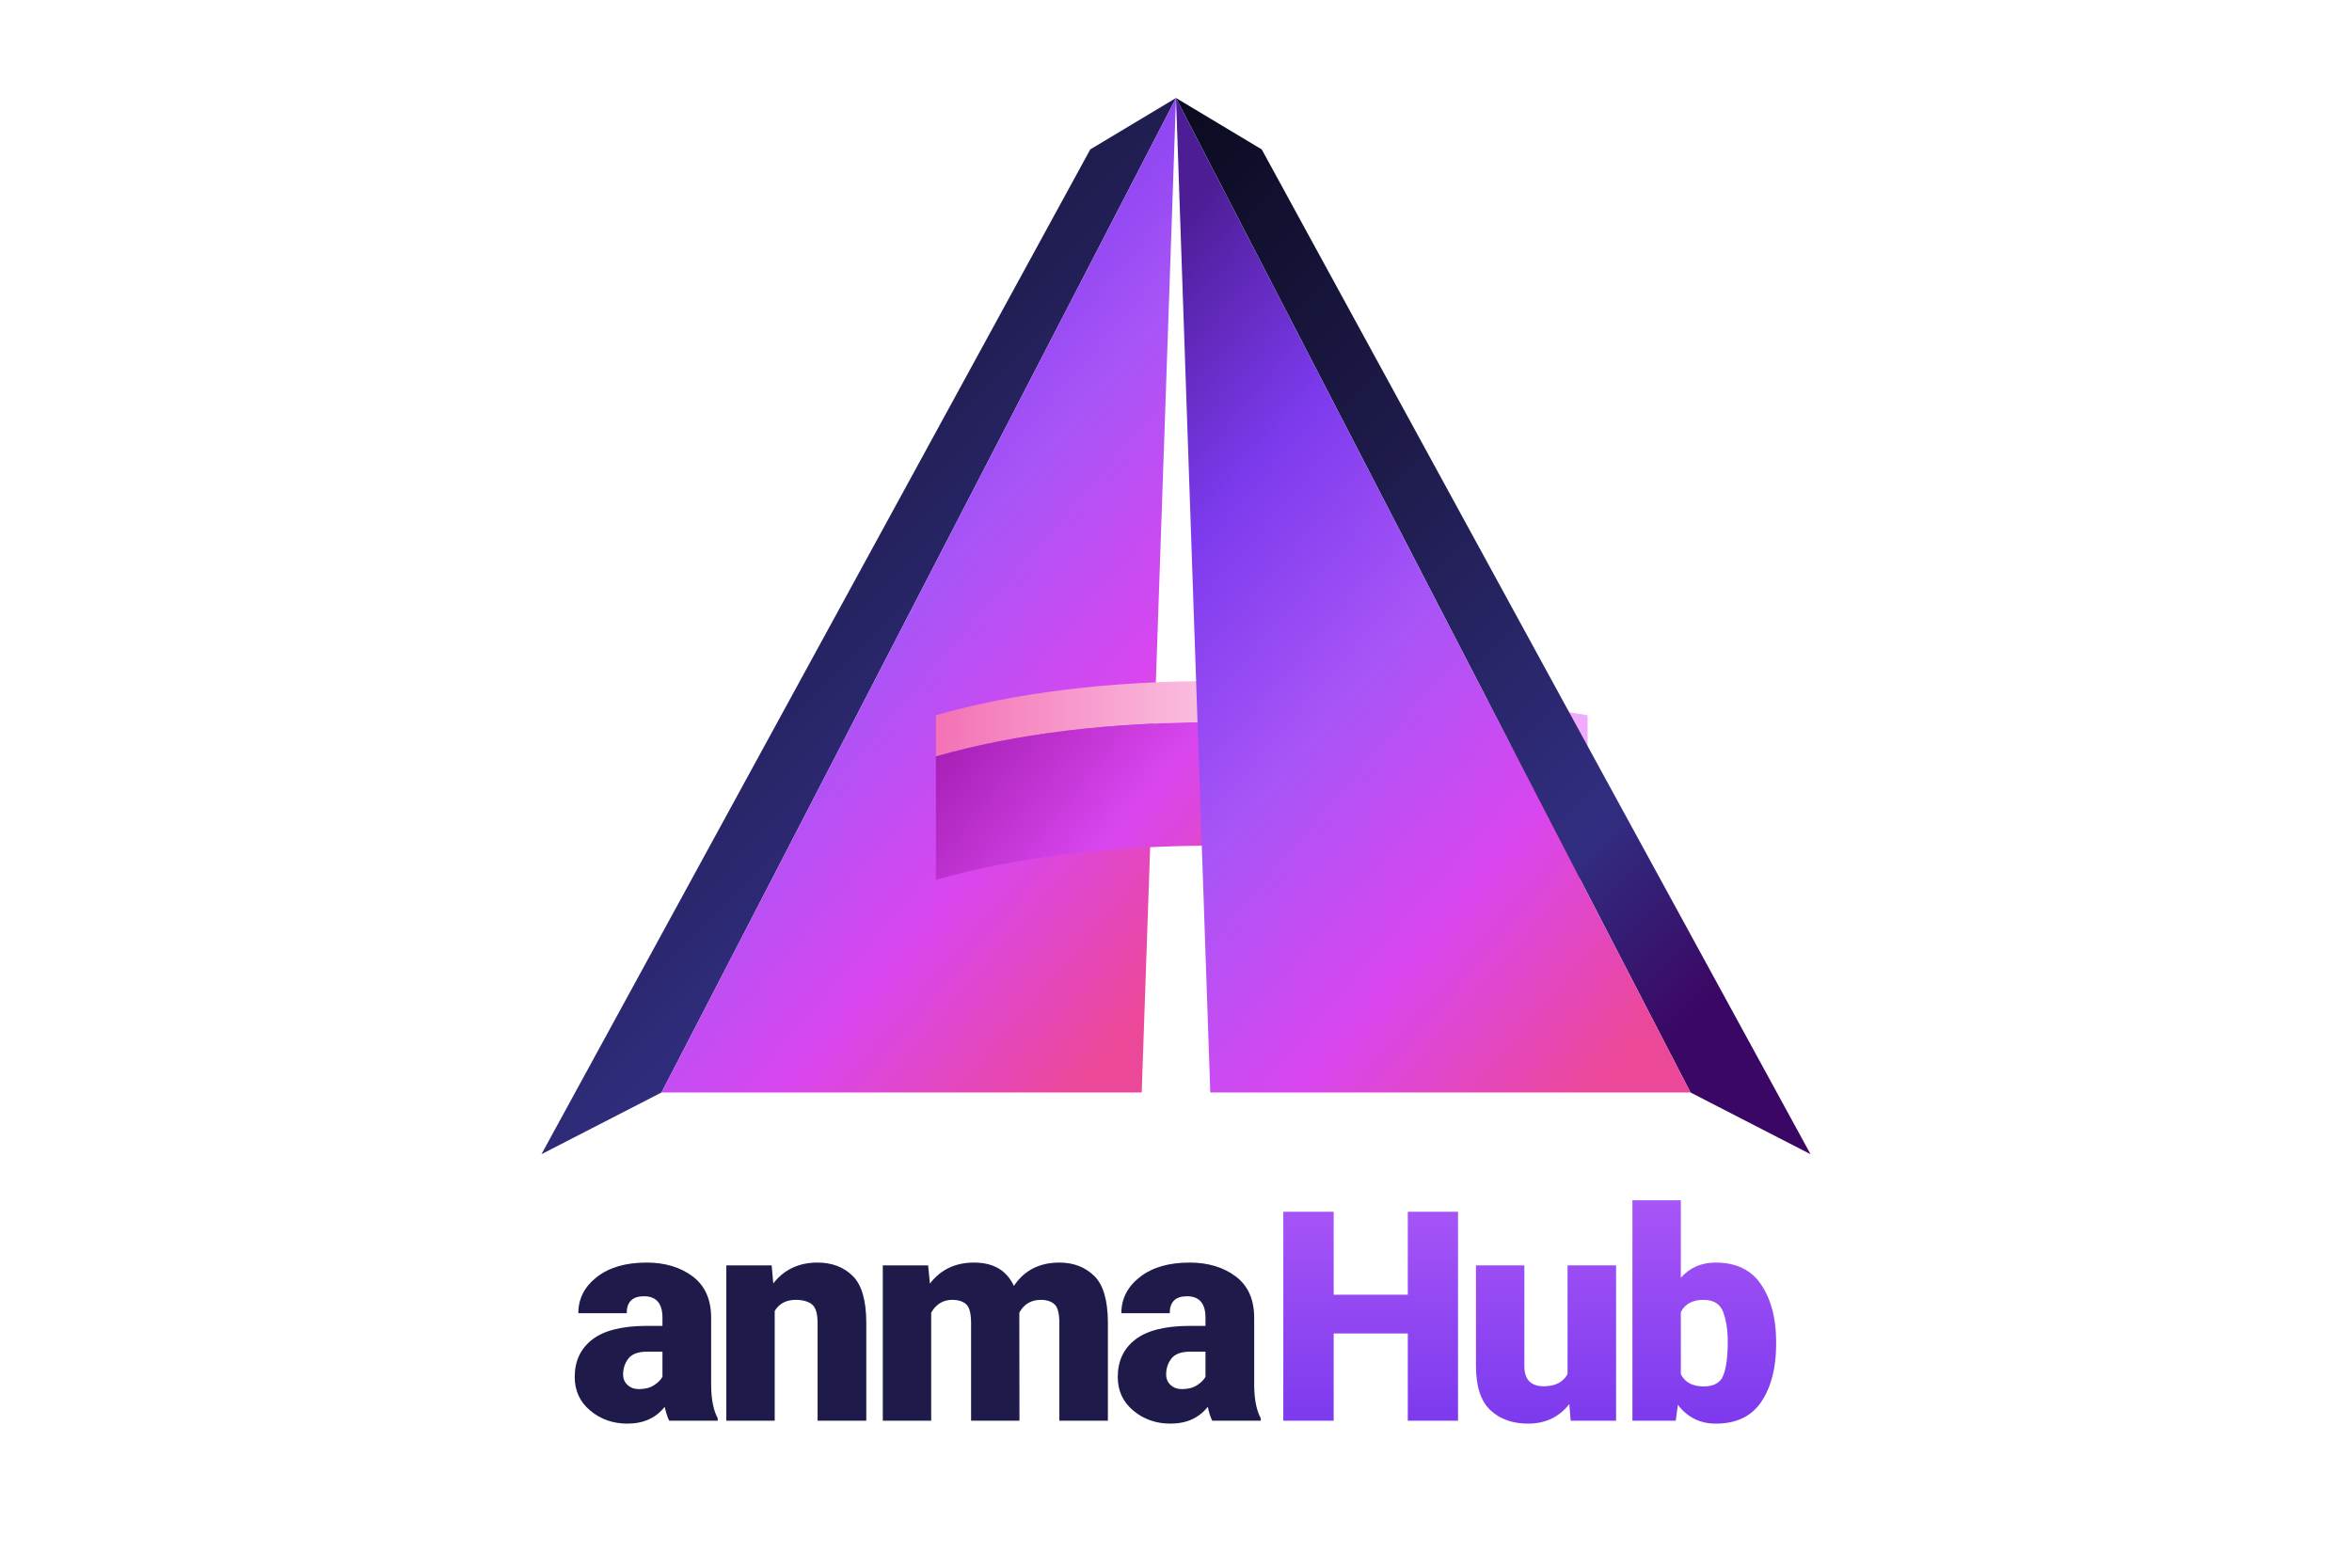
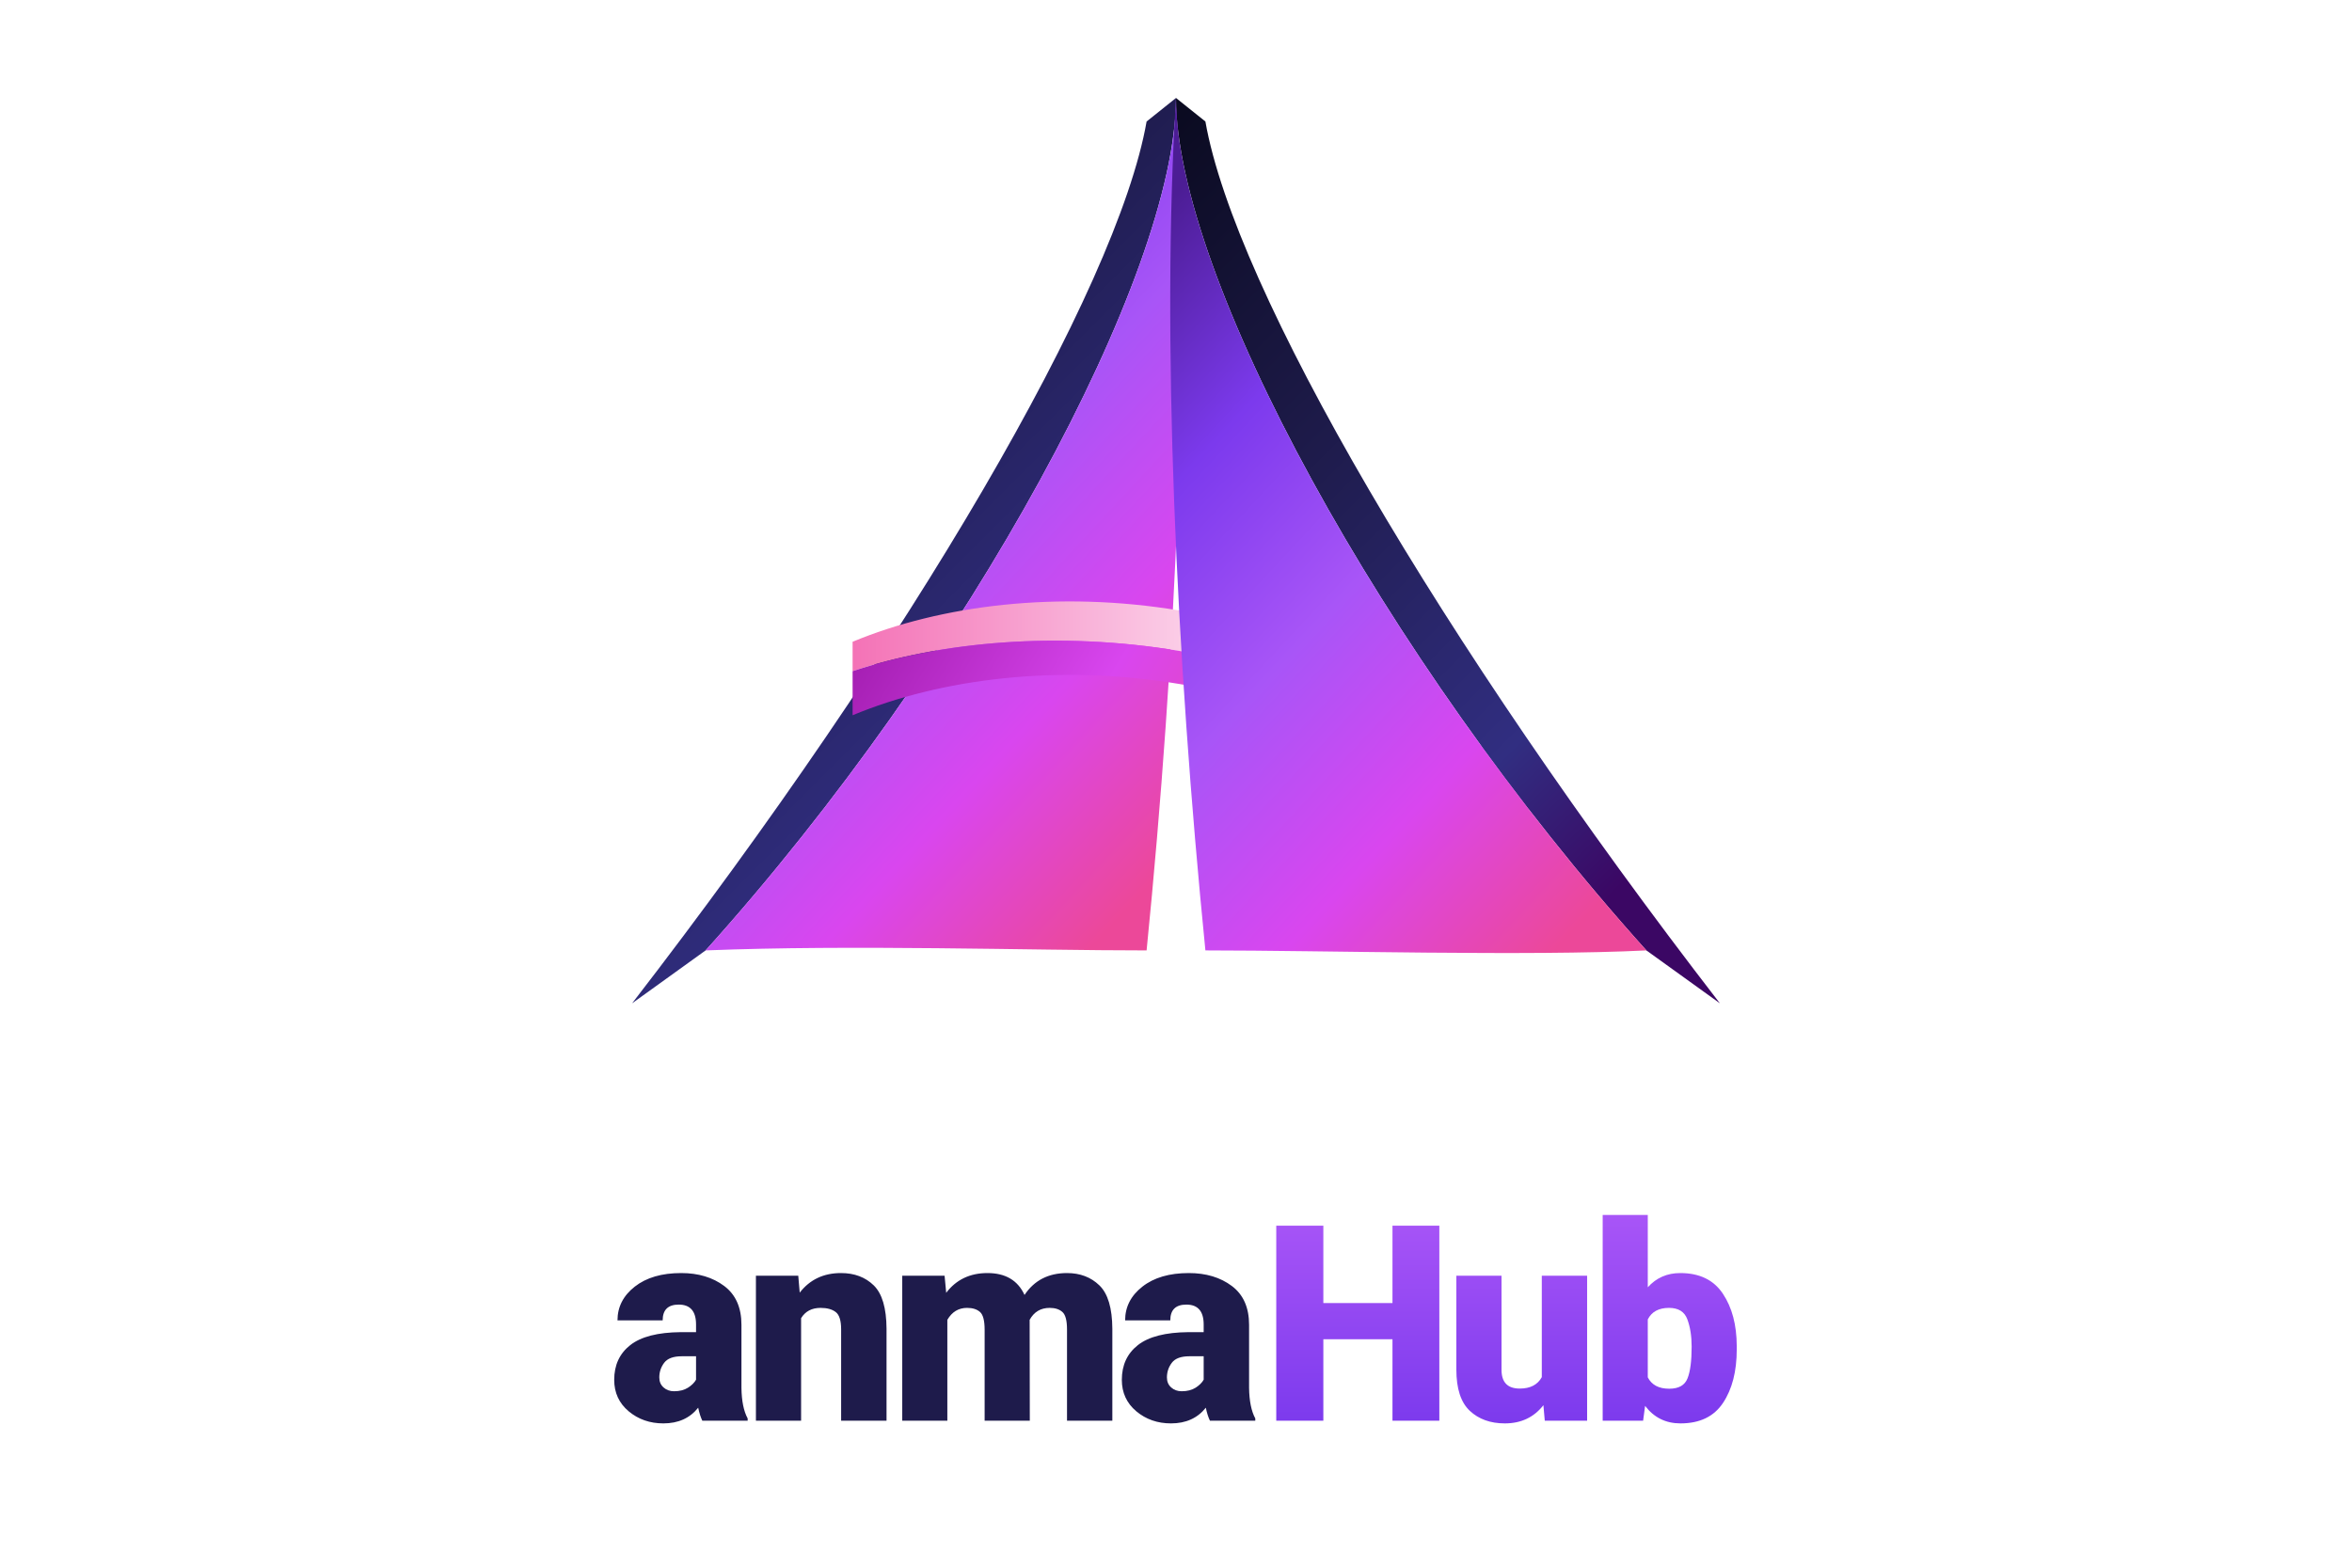
<svg xmlns="http://www.w3.org/2000/svg" viewBox="0 0 480 320">
  <defs>
    <linearGradient id="legSide" x1="0%" y1="0%" x2="60%" y2="100%">
      <stop offset="0%" stop-color="#0A0A1F" />
      <stop offset="40%" stop-color="#1E1B4B" />
      <stop offset="80%" stop-color="#312E81" />
      <stop offset="100%" stop-color="#3B0764" />
    </linearGradient>
    <linearGradient id="legFront" x1="20%" y1="0%" x2="80%" y2="100%">
      <stop offset="0%" stop-color="#4C1D95" />
      <stop offset="25%" stop-color="#7C3AED" />
      <stop offset="50%" stop-color="#A855F7" />
      <stop offset="75%" stop-color="#D946EF" />
      <stop offset="100%" stop-color="#EC4899" />
    </linearGradient>
    <linearGradient id="barTop" x1="0%" y1="0%" x2="100%" y2="0%">
      <stop offset="0%" stop-color="#F472B6" />
      <stop offset="50%" stop-color="#FBCFE8" />
      <stop offset="100%" stop-color="#F0ABFC" />
    </linearGradient>
    <linearGradient id="barFront" x1="0%" y1="0%" x2="100%" y2="20%">
      <stop offset="0%" stop-color="#A21CAF" />
      <stop offset="40%" stop-color="#D946EF" />
      <stop offset="80%" stop-color="#EC4899" />
      <stop offset="100%" stop-color="#BE185D" />
    </linearGradient>
    <linearGradient id="hubGrad" x1="0%" y1="0%" x2="0%" y2="100%">
      <stop offset="0%" stop-color="#A855F7" />
      <stop offset="100%" stop-color="#7C3AED" />
    </linearGradient>
  </defs>
-   <g transform="translate(100,-1) scale(0.7)">
-     <path d="M 200 30 L 50 320 L 15 338 L 175 45 Z" fill="url(#legSide)" />
-     <path d="M 200 30 L 190 320 L 50 320 Z" fill="url(#legFront)" />
-     <path d="M 130 210 Q 200 190 320 210 L 320 222 Q 200 202 130 222 Z" fill="url(#barTop)" />
-     <path d="M 130 222 Q 200 202 320 222 L 320 258 Q 200 238 130 258 Z" fill="url(#barFront)" />
-     <path d="M 200 30 L 350 320 L 385 338 L 225 45 Z" fill="url(#legSide)" />
-     <path d="M 200 30 L 350 320 L 210 320 Z" fill="url(#legFront)" />
+   <g transform="translate(120,2) scale(0.6)">
+     <path d="M 200 30 C 200 90, 130 220, 40 320 L 15 338 C 110 215, 180 95, 190 38 Z" fill="url(#legSide)" />
+     <path d="M 200 30 C 200 90, 130 220, 40 320 C 90 318, 150 320, 190 320 C 200 220, 205 110, 200 30 Z" fill="url(#legFront)" />
+     <path d="M 90 215 C 150 190, 250 195, 320 265 L 320 275 C 250 210, 150 205, 90 225 Z" fill="url(#barTop)" />
+     <path d="M 90 225 C 150 205, 250 210, 320 275 L 320 290 C 250 220, 150 215, 90 240 Z" fill="url(#barFront)" />
+     <path d="M 200 30 C 200 90, 270 220, 360 320 L 385 338 C 290 215, 220 95, 210 38 Z" fill="url(#legSide)" />
+     <path d="M 200 30 C 200 90, 270 220, 360 320 C 320 322, 250 320, 210 320 C 200 220, 195 110, 200 30 Z" fill="url(#legFront)" />
  </g>
-   <text x="240" y="290" font-family="-apple-system, BlinkMacSystemFont, 'Segoe UI', Roboto, system-ui, sans-serif" font-weight="800" font-size="60" text-anchor="middle" letter-spacing="-2.2" fill="#1E1B4B">anma<tspan fill="url(#hubGrad)">Hub</tspan>
+   <text x="240" y="290" font-family="-apple-system, BlinkMacSystemFont, 'Segoe UI', Roboto, system-ui, sans-serif" font-weight="800" font-size="56" text-anchor="middle" letter-spacing="-2" fill="#1E1B4B">anma<tspan fill="url(#hubGrad)">Hub</tspan>
  </text>
</svg>
